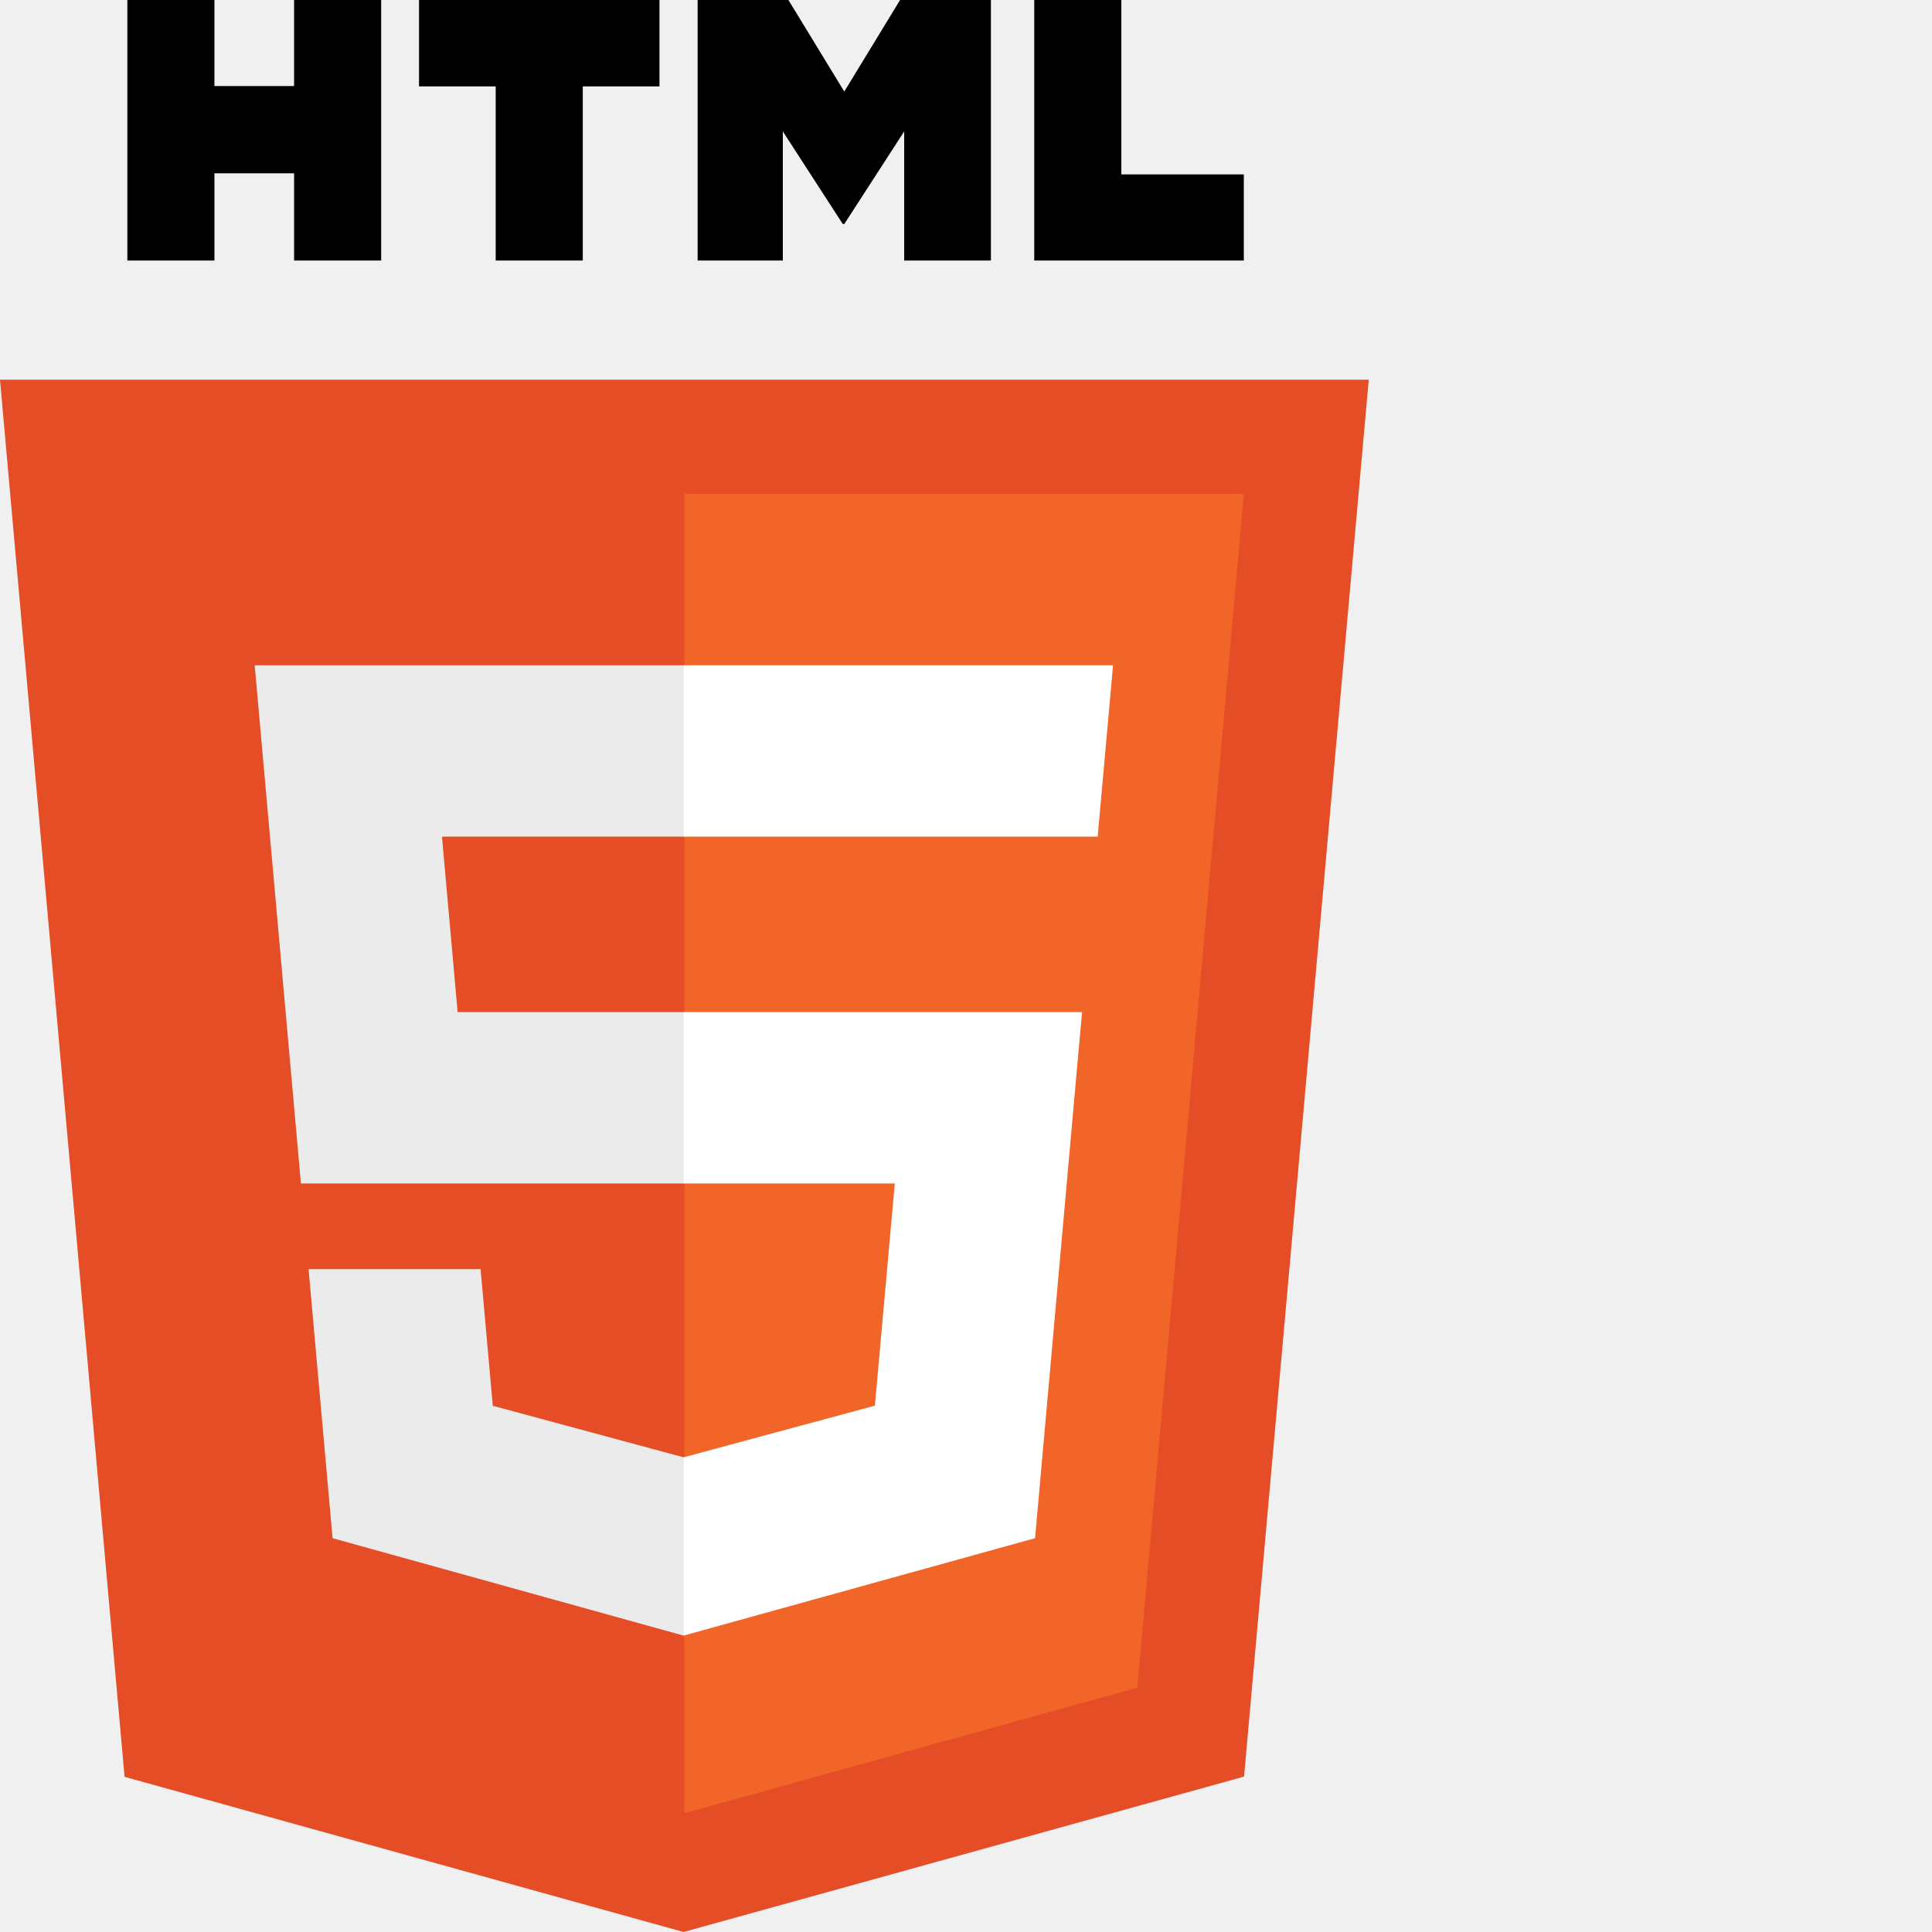
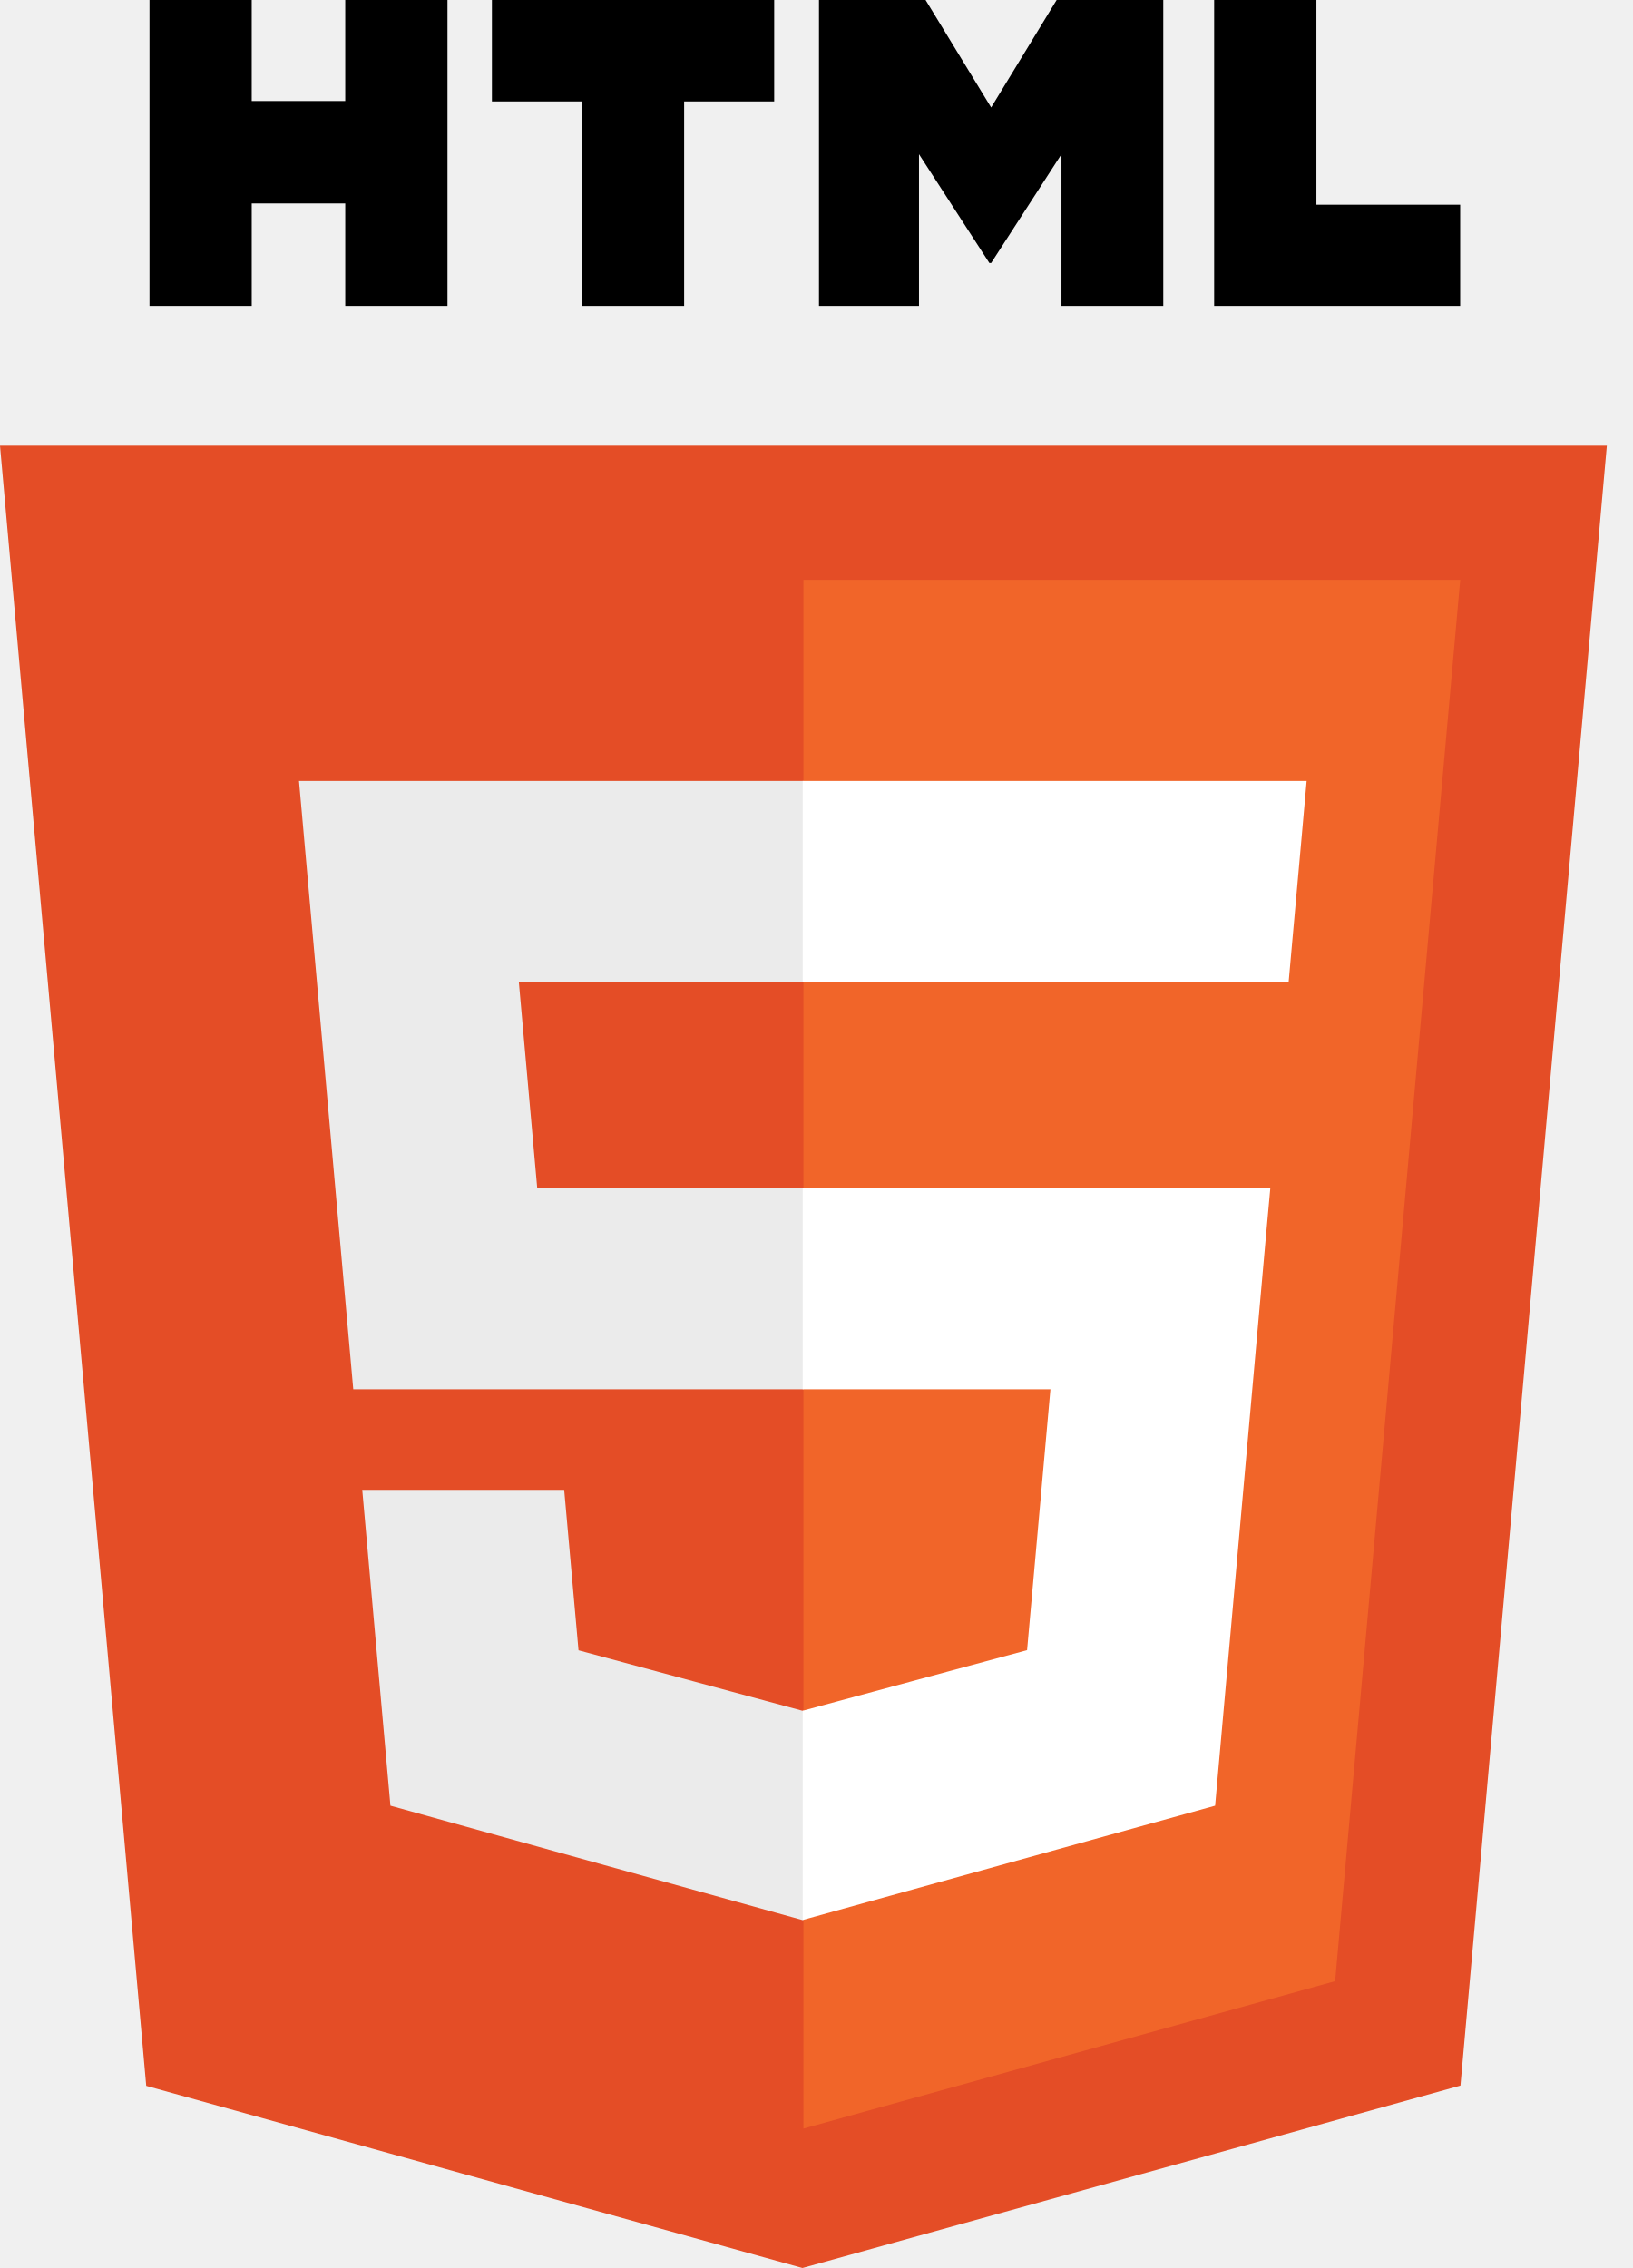
- <svg xmlns="http://www.w3.org/2000/svg" height="2500" preserveAspectRatio="xMinYMin meet" viewBox="0.445 0 255.11 360.088" width="2500">
+ <svg xmlns="http://www.w3.org/2000/svg" height="2500" preserveAspectRatio="xMinYMin meet" viewBox="0.445 0 255.11 360.088" width="1800">
  <path d="M255.555 70.766l-23.241 260.36-104.47 28.962-104.182-28.922L.445 70.766z" fill="#e44d26" />
  <path d="M128 337.95l84.417-23.403 19.86-222.49H128z" fill="#f16529" />
  <path d="M82.82 155.932H128v-31.937H47.917l.764 8.568 7.85 88.01H128v-31.937H85.739zm7.198 80.61h-32.06l4.474 50.146 65.421 18.16.147-.04V271.58l-.14.037-35.568-9.604z" fill="#ebebeb" />
  <path d="M24.18 0h16.23v16.035h14.847V0h16.231v48.558h-16.23v-16.26H40.411v16.26h-16.23V0zm68.65 16.103H78.544V0h44.814v16.103h-14.295v32.455h-16.23V16.103h-.001zM130.47 0h16.923l10.41 17.062L168.203 0h16.93v48.558h-16.164V24.49l-11.166 17.265h-.28L146.35 24.49v24.068h-15.88zm62.74 0h16.235v32.508h22.824v16.05h-39.06V0z" />
  <path d="M127.89 220.573h39.327l-3.708 41.42-35.62 9.614v33.226l65.473-18.145.48-5.396 7.506-84.08.779-8.576H127.89zm0-64.719v.078h77.143l.64-7.178 1.456-16.191.763-8.568H127.89v31.86z" fill="#fff" />
</svg>
